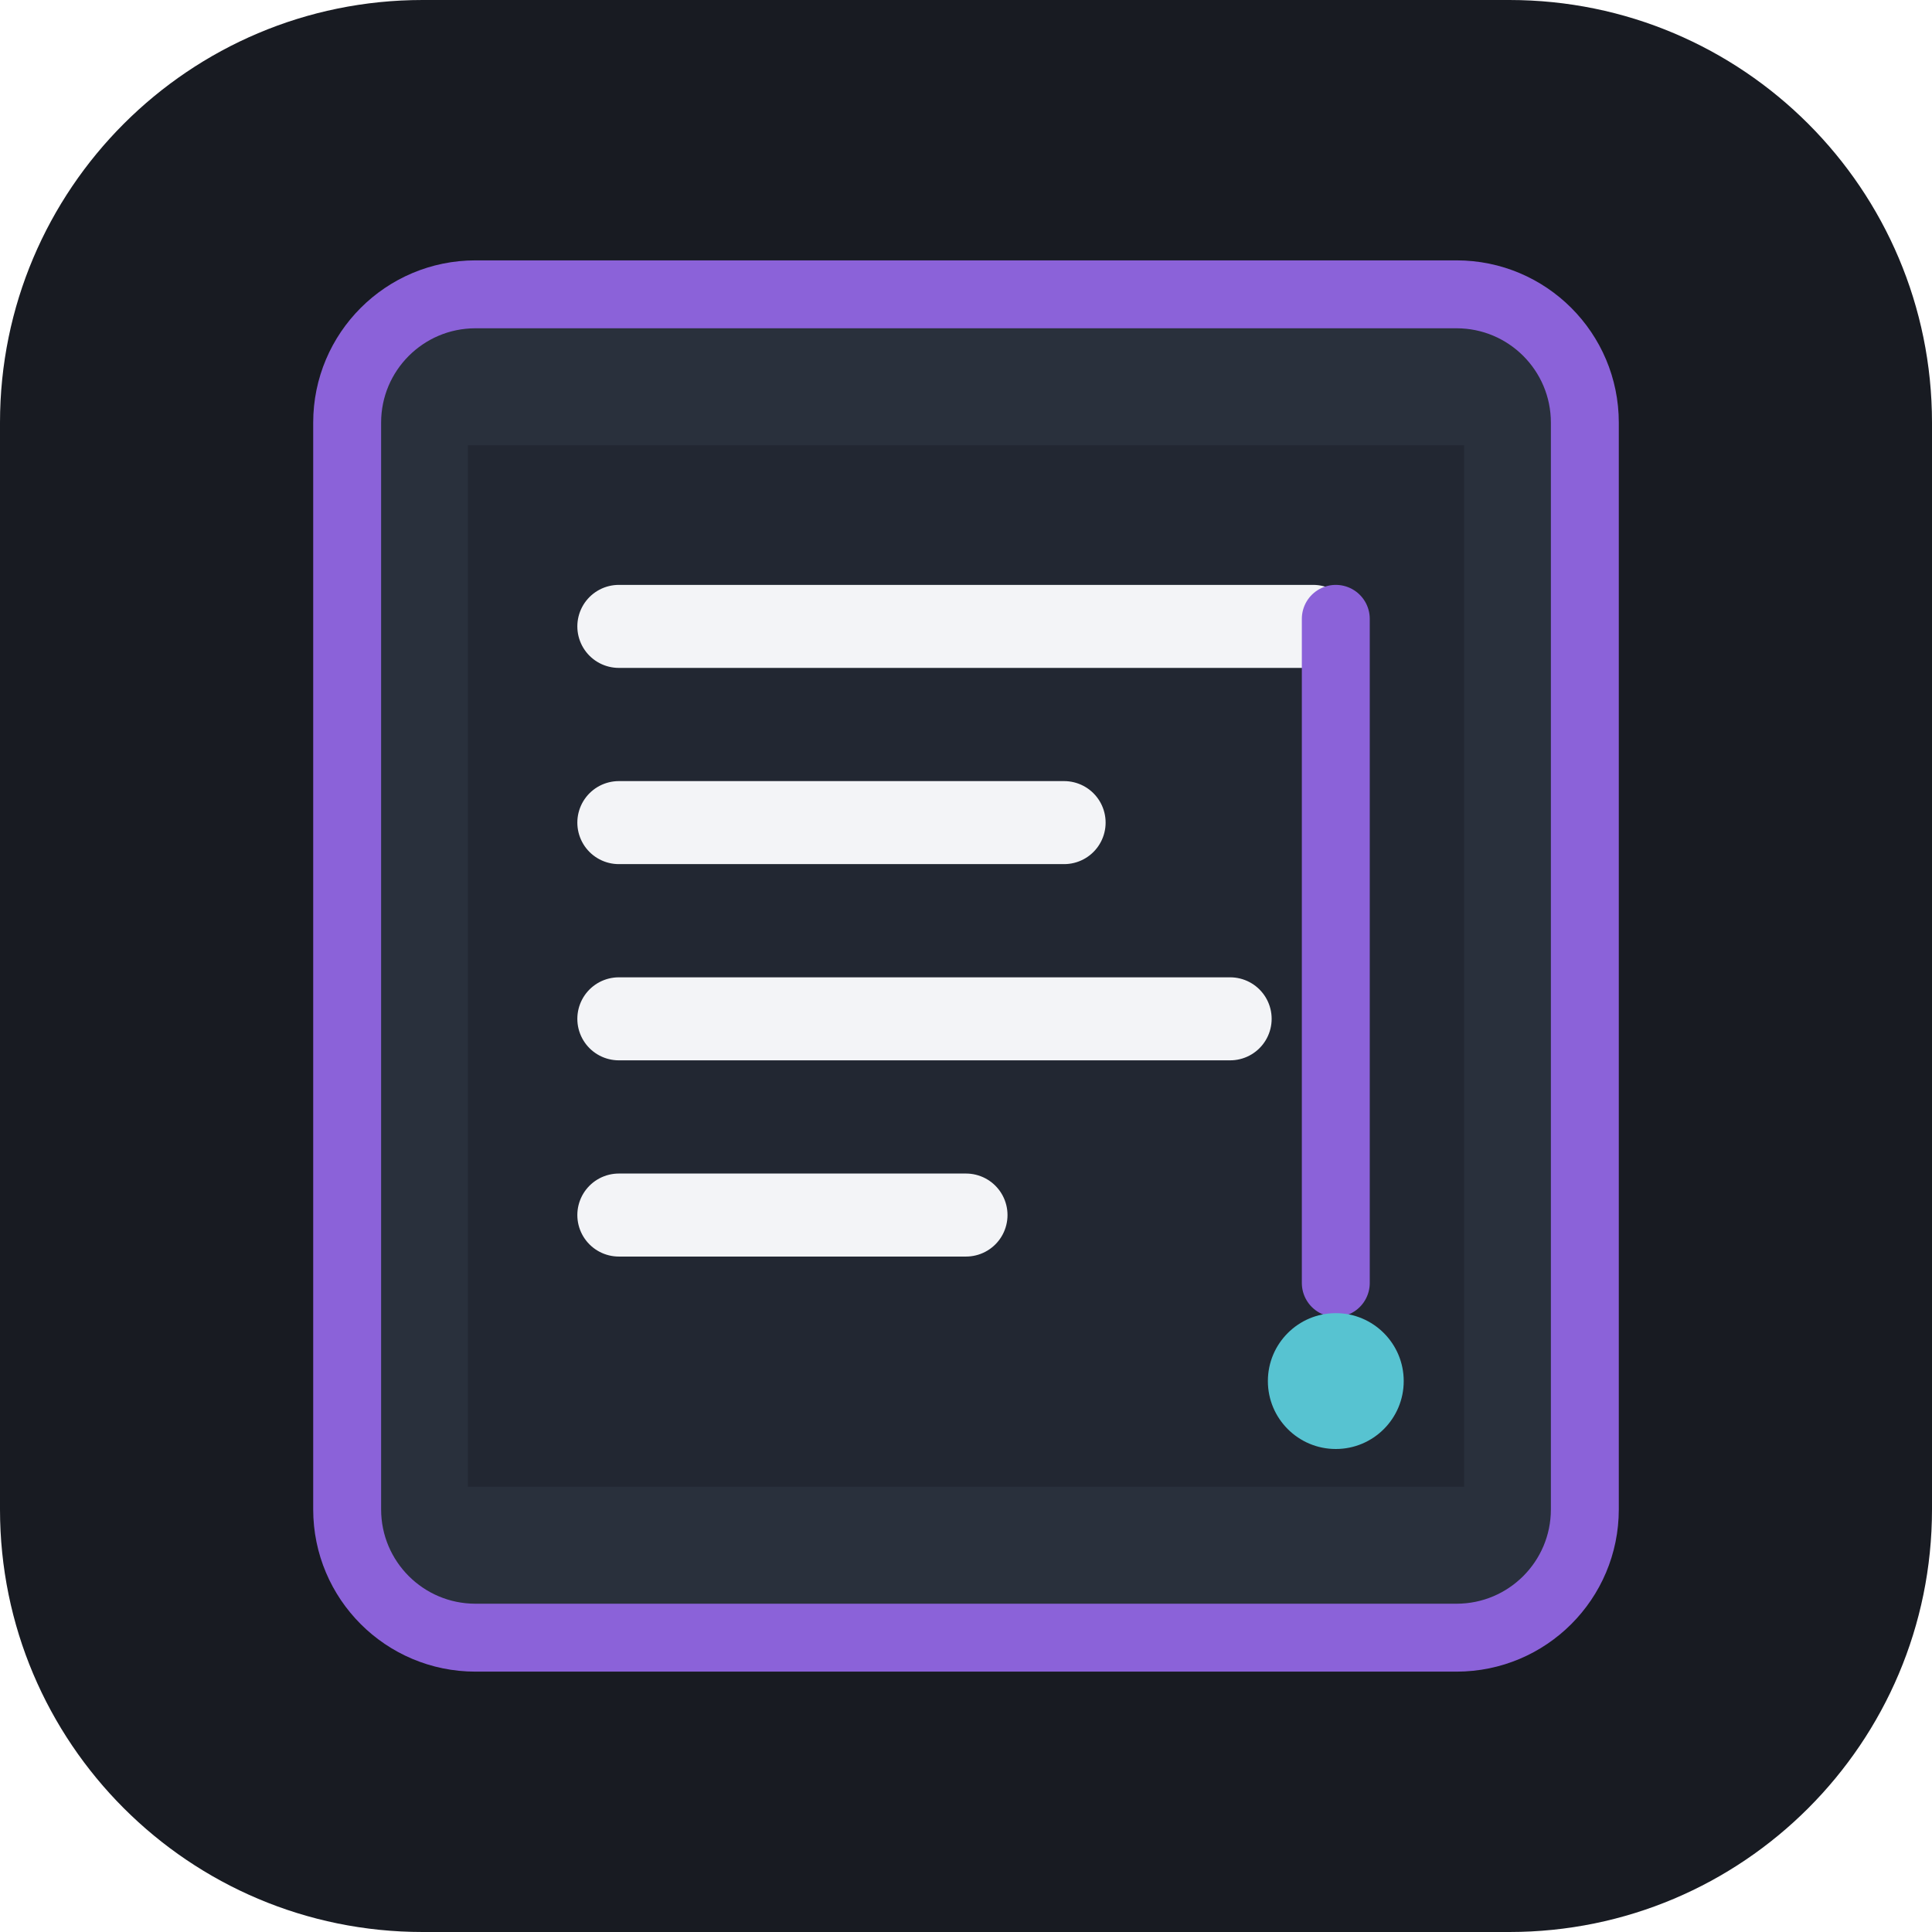
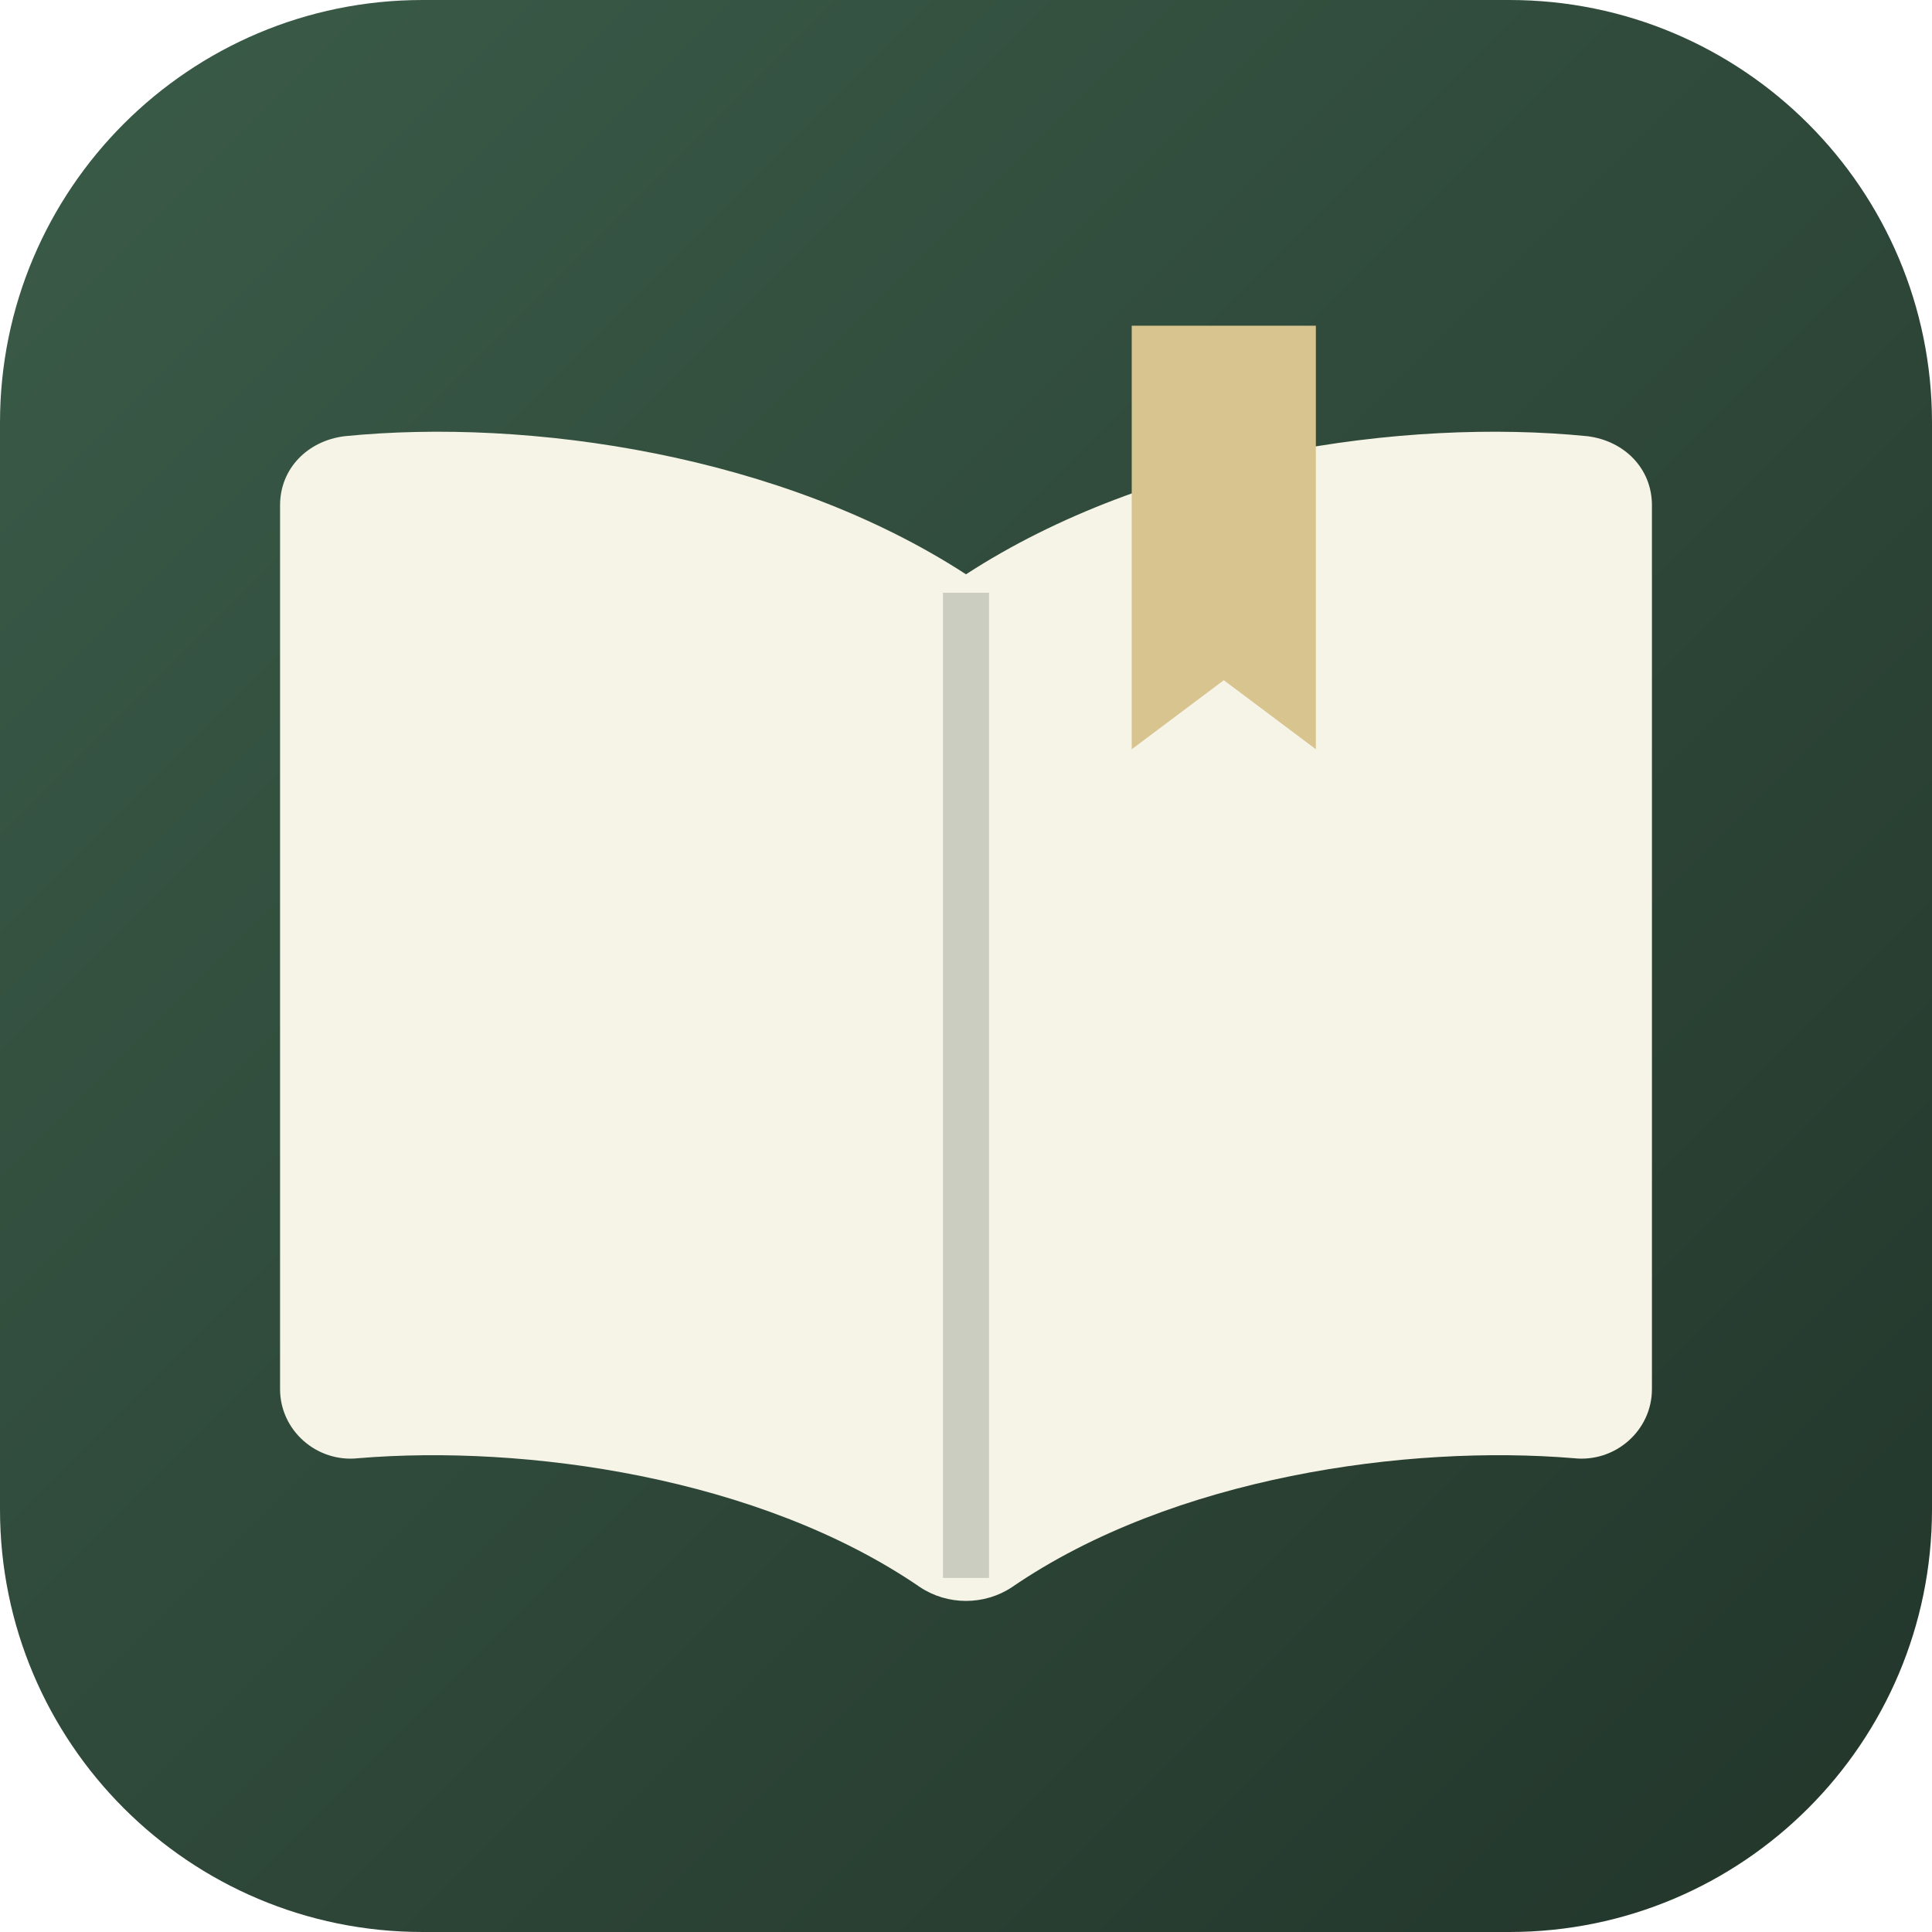
- <svg xmlns="http://www.w3.org/2000/svg" viewBox="0 0 512 512">
-   <rect width="512" height="512" rx="112" fill="#181B22" />
-   <rect x="92" y="78" width="328" height="356" rx="34" fill="#29303C" stroke="#8B62D9" stroke-width="18" />
-   <path d="M124 118h264v276H124z" fill="#222732" />
-   <path d="M164 166h184M164 218h118M164 270h162M164 322h92" fill="none" stroke="#F3F4F7" stroke-linecap="round" stroke-width="22" />
-   <path d="M354 164v176" stroke="#8B62D9" stroke-linecap="round" stroke-width="18" />
-   <circle cx="354" cy="366" r="18" fill="#57C3D1" />
+ <svg xmlns="http://www.w3.org/2000/svg" viewBox="0 0 512 512" width="512" height="512">
+   <defs>
+     <linearGradient id="bg" x1="0" y1="0" x2="1" y2="1">
+       <stop offset="0" stop-color="#3B5C49" />
+       <stop offset="1" stop-color="#22352A" />
+     </linearGradient>
+   </defs>
+   <rect width="512" height="512" rx="112" fill="url(#bg)" />
+   <g transform="translate(256 262) scale(1.22) translate(-256 -262)">
+     <path d="M256 172c-40-26-95-34-135-30-8 1-14 7-14 15v192c0 9 8 16 17 15 36-3 87 4 122 28 6 4 14 4 20 0 35-24 86-31 122-28 9 1 17-6 17-15V157c0-8-6-14-14-15-40-4-95 4-135 30z" fill="#F6F3E7" />
+     <path d="M256 176v214" stroke="#2E4638" stroke-width="10" opacity=".22" />
+     <path d="M292 118h40v92l-20-15-20 15z" fill="#D8C48E" />
+   </g>
</svg>
